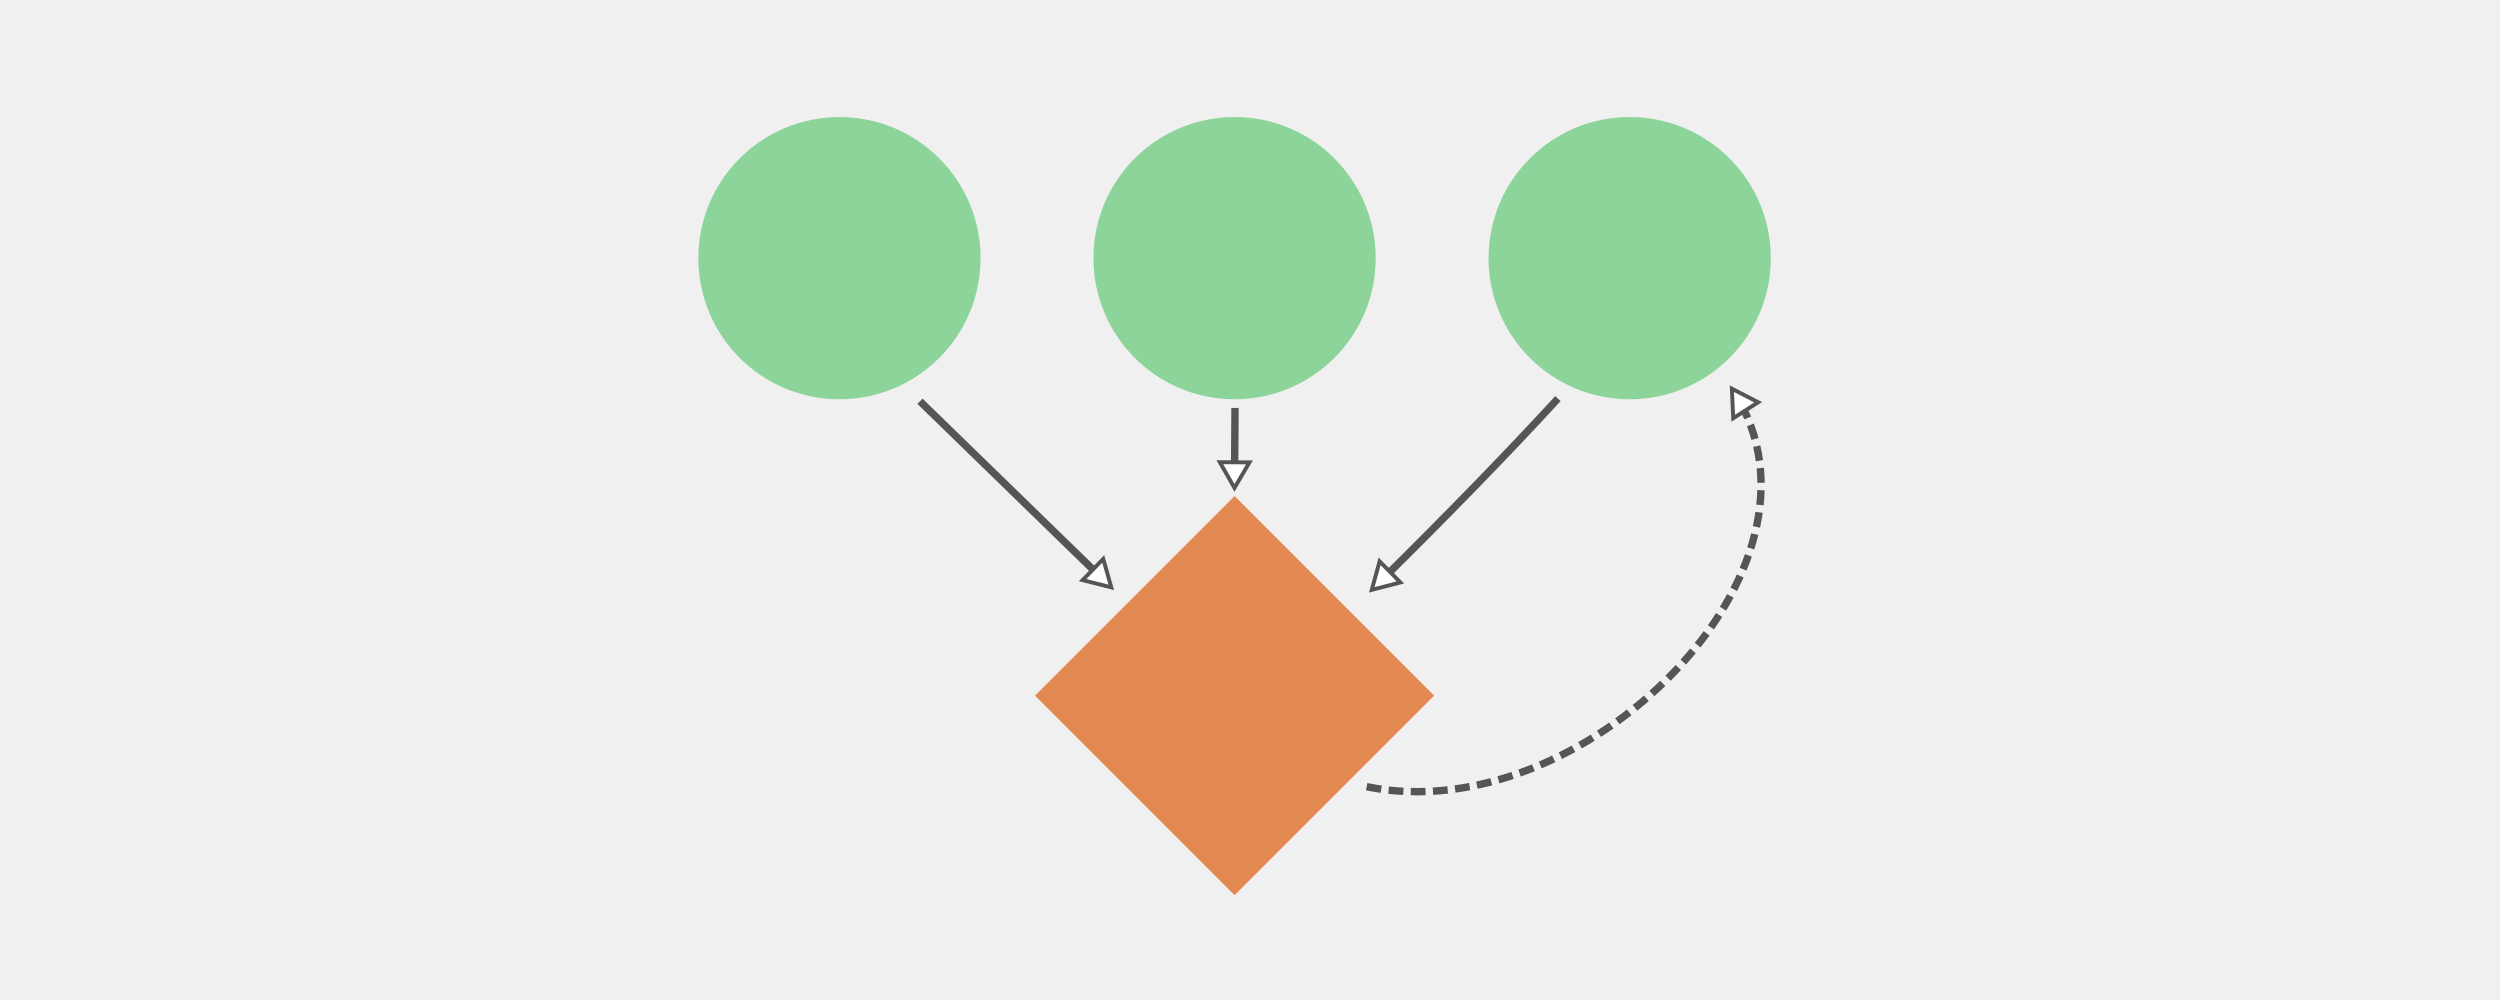
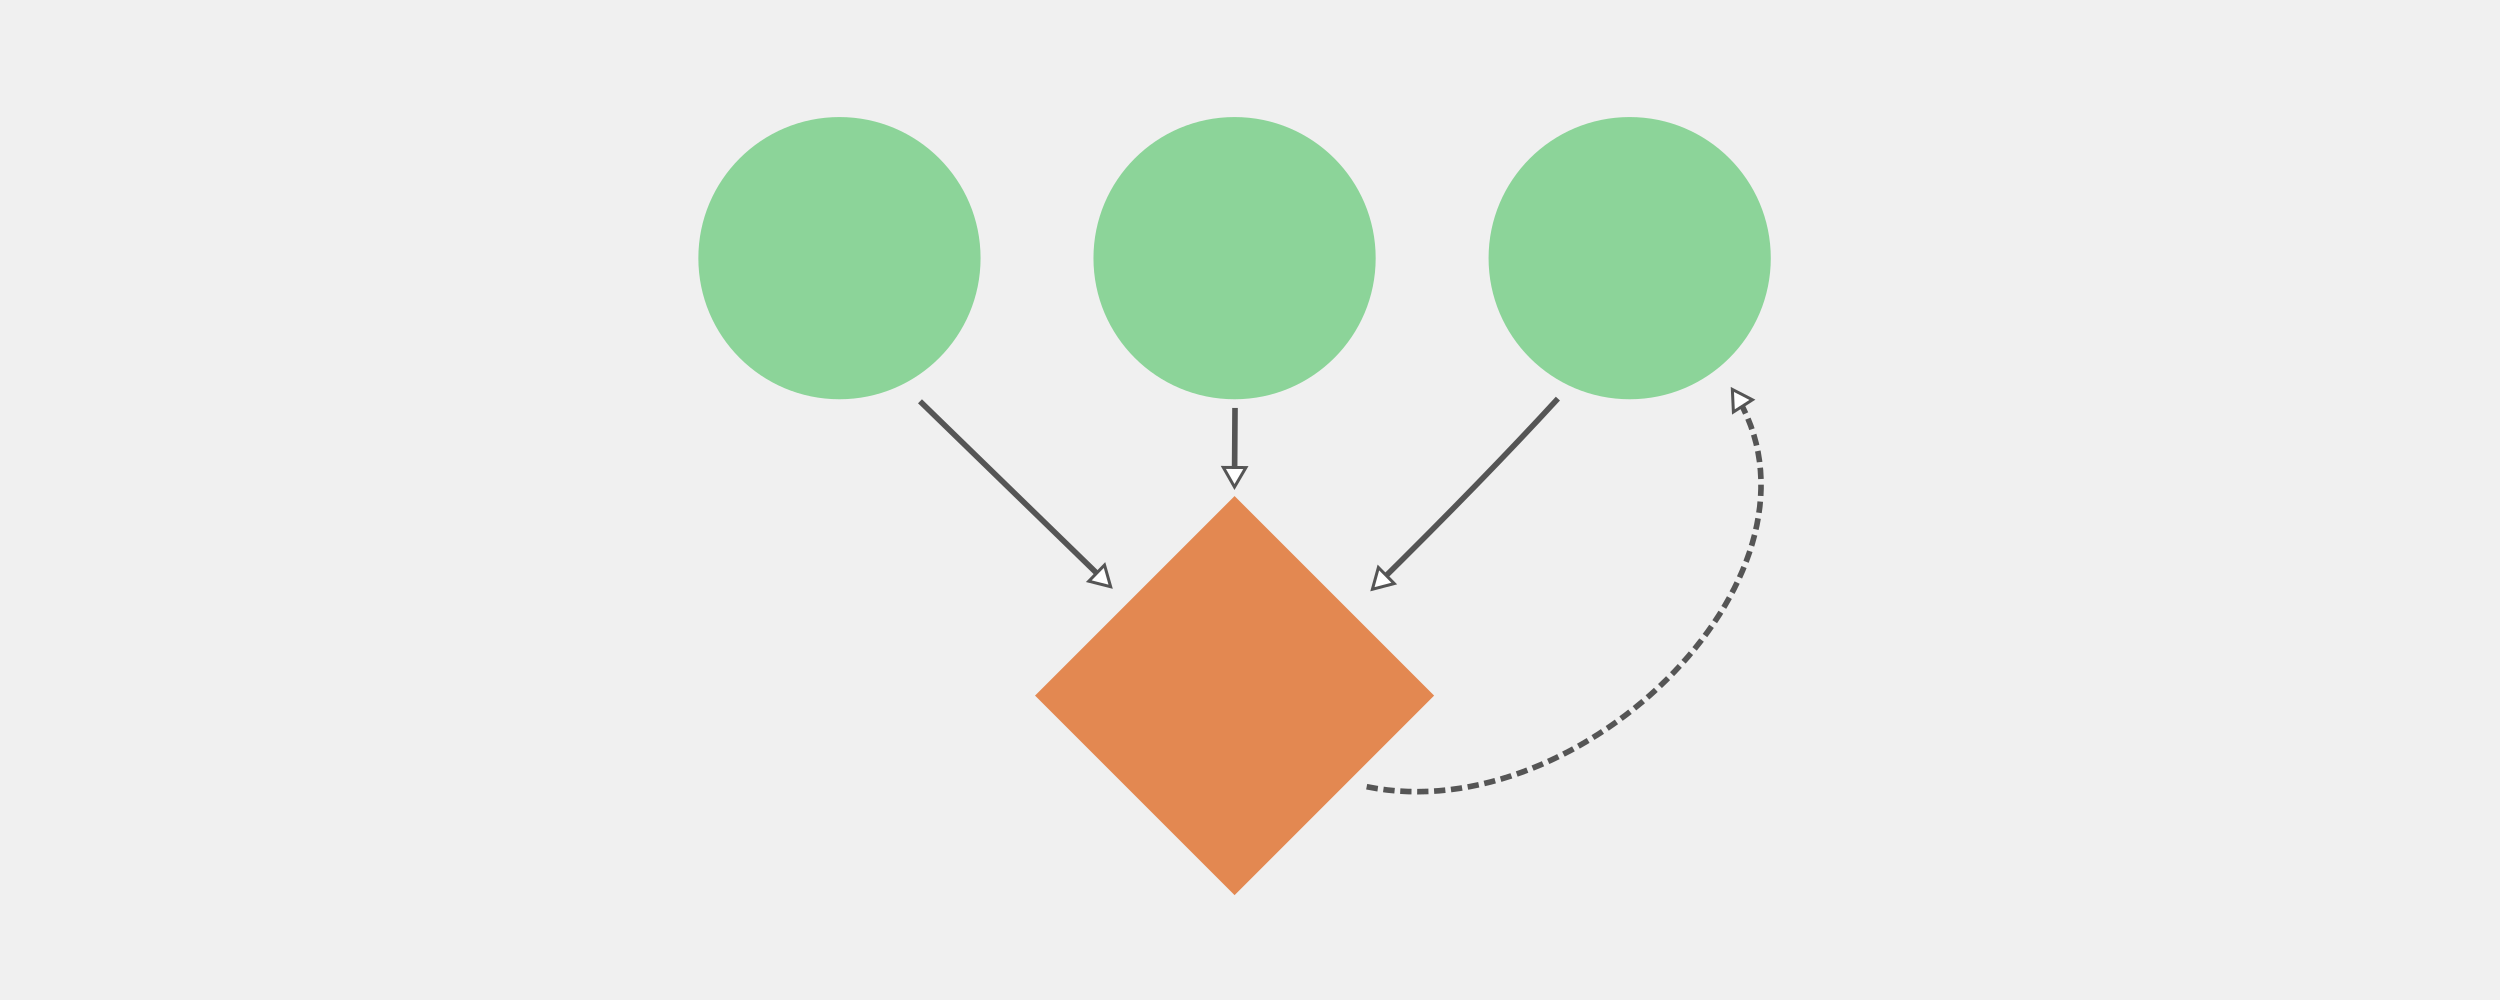
<svg xmlns="http://www.w3.org/2000/svg" version="1.1" id="svg4700" viewBox="0 0 885.827 354.331" height="100mm" width="250mm">
  <defs id="defs4702">
    <marker style="overflow:visible" id="EmptyTriangleInM" refX="0" refY="0" orient="auto">
      <path transform="matrix(-0.4,0,0,-0.4,1.8,0)" style="fill:#ffffff;fill-rule:evenodd;stroke:#000000;stroke-width:1pt" d="m 5.77,0 -8.65,5 0,-10 8.65,5 z" id="path7945" />
    </marker>
    <marker orient="auto" refY="0" refX="0" id="marker8343" style="overflow:visible">
      <path id="path8345" d="m 5.77,0 -8.65,5 0,-10 8.65,5 z" style="fill:#ffffff;fill-rule:evenodd;stroke:#555555;stroke-width:1pt;stroke-opacity:1" transform="matrix(-0.4,0,0,-0.4,1.8,0)" />
    </marker>
    <marker style="overflow:visible" id="marker5157" refX="0" refY="0" orient="auto">
      <path transform="matrix(0.4,0,0,0.4,-1.8,0)" style="fill:#ffffff;fill-rule:evenodd;stroke:#555555;stroke-width:1pt;stroke-opacity:1" d="m 5.77,0 -8.65,5 0,-10 8.65,5 z" id="path5159" />
    </marker>
    <marker style="overflow:visible" id="marker14860" refX="0" refY="0" orient="auto">
      <path transform="matrix(0.4,0,0,0.4,-1.8,0)" style="fill:#ffffff;fill-rule:evenodd;stroke:#555555;stroke-width:1pt;stroke-opacity:1" d="m 5.77,0 -8.65,5 0,-10 8.65,5 z" id="path14862" />
    </marker>
    <marker style="overflow:visible" id="marker11499" refX="0" refY="0" orient="auto">
      <path transform="matrix(0.4,0,0,0.4,-1.8,0)" style="fill:#ffffff;fill-rule:evenodd;stroke:#555555;stroke-width:1pt;stroke-opacity:1" d="m 5.77,0 -8.65,5 0,-10 8.65,5 z" id="path11501" />
    </marker>
    <marker style="overflow:visible" id="marker10321" refX="0" refY="0" orient="auto">
      <path transform="matrix(0.4,0,0,0.4,-1.8,0)" style="fill:#ffffff;fill-rule:evenodd;stroke:#555555;stroke-width:1pt;stroke-opacity:1" d="m 5.77,0 -8.65,5 0,-10 8.65,5 z" id="path10323" />
    </marker>
    <marker style="overflow:visible" id="marker10257" refX="0" refY="0" orient="auto">
      <path transform="matrix(0.4,0,0,0.4,-1.8,0)" style="fill:#ffffff;fill-rule:evenodd;stroke:#555555;stroke-width:1pt;stroke-opacity:1" d="m 5.77,0 -8.65,5 0,-10 8.65,5 z" id="path10259" />
    </marker>
    <marker style="overflow:visible" id="marker5624" refX="0" refY="0" orient="auto">
      <path transform="matrix(0.4,0,0,0.4,-1.8,0)" style="fill:#ffffff;fill-rule:evenodd;stroke:#555555;stroke-width:1pt;stroke-opacity:1" d="m 5.77,0 -8.65,5 0,-10 8.65,5 z" id="path5626" />
    </marker>
    <marker style="overflow:visible" id="marker11499-4" refX="0" refY="0" orient="auto">
      <path transform="matrix(0.4,0,0,0.4,-1.8,0)" style="fill:#ffffff;fill-rule:evenodd;stroke:#555555;stroke-width:1pt;stroke-opacity:1" d="m 5.77,0 -8.65,5 0,-10 8.65,5 z" id="path11501-9" />
    </marker>
    <marker style="overflow:visible" id="marker11499-4-0" refX="0" refY="0" orient="auto">
      <path transform="matrix(0.4,0,0,0.4,-1.8,0)" style="fill:#ffffff;fill-rule:evenodd;stroke:#555555;stroke-width:1pt;stroke-opacity:1" d="m 5.77,0 -8.65,5 0,-10 8.65,5 z" id="path11501-9-6" />
    </marker>
    <marker style="overflow:visible" id="marker11499-4-9" refX="0" refY="0" orient="auto">
      <path transform="matrix(0.4,0,0,0.4,-1.8,0)" style="fill:#ffffff;fill-rule:evenodd;stroke:#555555;stroke-width:1pt;stroke-opacity:1" d="m 5.77,0 -8.65,5 0,-10 8.65,5 z" id="path11501-9-2" />
    </marker>
    <marker style="overflow:visible" id="marker14860-6" refX="0" refY="0" orient="auto">
      <path transform="matrix(0.4,0,0,0.4,-1.8,0)" style="fill:#ffffff;fill-rule:evenodd;stroke:#555555;stroke-width:1pt;stroke-opacity:1" d="m 5.77,0 -8.65,5 0,-10 8.65,5 z" id="path14862-4" />
    </marker>
    <marker style="overflow:visible" id="marker14860-6-5" refX="0" refY="0" orient="auto">
      <path transform="matrix(0.4,0,0,0.4,-1.8,0)" style="fill:#ffffff;fill-rule:evenodd;stroke:#555555;stroke-width:1pt;stroke-opacity:1" d="m 5.77,0 -8.65,5 0,-10 8.65,5 z" id="path14862-4-0" />
    </marker>
    <marker style="overflow:visible" id="marker4530-3" refX="0" refY="0" orient="auto">
      <path transform="matrix(0.4,0,0,0.4,-1.8,0)" style="fill:#ffffff;fill-rule:evenodd;stroke:#555555;stroke-width:1pt;stroke-opacity:1" d="m 5.77,0 -8.65,5 0,-10 8.65,5 z" id="path4532-6" />
    </marker>
    <marker style="overflow:visible" id="marker5157-4" refX="0" refY="0" orient="auto">
      <path transform="matrix(0.4,0,0,0.4,-1.8,0)" style="fill:#ffffff;fill-rule:evenodd;stroke:#555555;stroke-width:1pt;stroke-opacity:1" d="m 5.77,0 -8.65,5 0,-10 8.65,5 z" id="path5159-4" />
    </marker>
    <marker style="overflow:visible" id="marker5157-4-0" refX="0" refY="0" orient="auto">
      <path transform="matrix(0.4,0,0,0.4,-1.8,0)" style="fill:#ffffff;fill-rule:evenodd;stroke:#555555;stroke-width:1pt;stroke-opacity:1" d="m 5.77,0 -8.65,5 0,-10 8.65,5 z" id="path5159-4-7" />
    </marker>
    <marker style="overflow:visible" id="marker5157-4-0-6" refX="0" refY="0" orient="auto">
      <path transform="matrix(0.4,0,0,0.4,-1.8,0)" style="fill:#ffffff;fill-rule:evenodd;stroke:#555555;stroke-width:1pt;stroke-opacity:1" d="m 5.77,0 -8.65,5 0,-10 8.65,5 z" id="path5159-4-7-8" />
    </marker>
    <marker style="overflow:visible" id="marker5157-4-0-6-4" refX="0" refY="0" orient="auto">
      <path transform="matrix(0.4,0,0,0.4,-1.8,0)" style="fill:#ffffff;fill-rule:evenodd;stroke:#555555;stroke-width:1pt;stroke-opacity:1" d="m 5.77,0 -8.65,5 0,-10 8.65,5 z" id="path5159-4-7-8-3" />
    </marker>
    <marker style="overflow:visible" id="marker14860-6-4" refX="0" refY="0" orient="auto">
      <path transform="matrix(0.4,0,0,0.4,-1.8,0)" style="fill:#ffffff;fill-rule:evenodd;stroke:#555555;stroke-width:1pt;stroke-opacity:1" d="m 5.77,0 -8.65,5 0,-10 8.65,5 z" id="path14862-4-9" />
    </marker>
    <marker style="overflow:visible" id="marker14860-6-4-2" refX="0" refY="0" orient="auto">
      <path transform="matrix(0.4,0,0,0.4,-1.8,0)" style="fill:#ffffff;fill-rule:evenodd;stroke:#555555;stroke-width:1pt;stroke-opacity:1" d="m 5.77,0 -8.65,5 0,-10 8.65,5 z" id="path14862-4-9-0" />
    </marker>
    <marker style="overflow:visible" id="marker11499-4-0-8" refX="0" refY="0" orient="auto">
      <path transform="matrix(0.4,0,0,0.4,-1.8,0)" style="fill:#ffffff;fill-rule:evenodd;stroke:#555555;stroke-width:1pt;stroke-opacity:1" d="m 5.77,0 -8.65,5 0,-10 8.65,5 z" id="path11501-9-6-9" />
    </marker>
    <marker style="overflow:visible" id="marker11499-4-0-8-2" refX="0" refY="0" orient="auto">
      <path transform="matrix(0.4,0,0,0.4,-1.8,0)" style="fill:#ffffff;fill-rule:evenodd;stroke:#555555;stroke-width:1pt;stroke-opacity:1" d="m 5.77,0 -8.65,5 0,-10 8.65,5 z" id="path11501-9-6-9-6" />
    </marker>
    <marker style="overflow:visible" id="marker11499-4-0-8-2-4" refX="0" refY="0" orient="auto">
      <path transform="matrix(0.4,0,0,0.4,-1.8,0)" style="fill:#ffffff;fill-rule:evenodd;stroke:#555555;stroke-width:1pt;stroke-opacity:1" d="m 5.77,0 -8.65,5 0,-10 8.65,5 z" id="path11501-9-6-9-6-9" />
    </marker>
    <marker style="overflow:visible" id="marker5157-4-0-5" refX="0" refY="0" orient="auto">
      <path transform="matrix(0.4,0,0,0.4,-1.8,0)" style="fill:#ffffff;fill-rule:evenodd;stroke:#555555;stroke-width:1pt;stroke-opacity:1" d="m 5.77,0 -8.65,5 0,-10 8.65,5 z" id="path5159-4-7-0" />
    </marker>
    <marker style="overflow:visible" id="marker5157-4-0-8" refX="0" refY="0" orient="auto">
      <path transform="matrix(0.4,0,0,0.4,-1.8,0)" style="fill:#ffffff;fill-rule:evenodd;stroke:#555555;stroke-width:1pt;stroke-opacity:1" d="m 5.77,0 -8.65,5 0,-10 8.65,5 z" id="path5159-4-7-7" />
    </marker>
    <marker style="overflow:visible" id="marker5157-4-0-7" refX="0" refY="0" orient="auto">
      <path transform="matrix(0.4,0,0,0.4,-1.8,0)" style="fill:#ffffff;fill-rule:evenodd;stroke:#555555;stroke-width:1pt;stroke-opacity:1" d="m 5.77,0 -8.65,5 0,-10 8.65,5 z" id="path5159-4-7-2" />
    </marker>
    <marker style="overflow:visible" id="marker5157-4-0-2" refX="0" refY="0" orient="auto">
      <path transform="matrix(0.4,0,0,0.4,-1.8,0)" style="fill:#ffffff;fill-rule:evenodd;stroke:#555555;stroke-width:1pt;stroke-opacity:1" d="m 5.77,0 -8.65,5 0,-10 8.65,5 z" id="path5159-4-7-26" />
    </marker>
    <marker style="overflow:visible" id="marker5157-4-0-61" refX="0" refY="0" orient="auto">
      <path transform="matrix(0.4,0,0,0.4,-1.8,0)" style="fill:#ffffff;fill-rule:evenodd;stroke:#555555;stroke-width:1pt;stroke-opacity:1" d="m 5.77,0 -8.65,5 0,-10 8.65,5 z" id="path5159-4-7-5" />
    </marker>
    <marker style="overflow:visible" id="marker5157-4-0-4" refX="0" refY="0" orient="auto">
      <path transform="matrix(0.4,0,0,0.4,-1.8,0)" style="fill:#ffffff;fill-rule:evenodd;stroke:#555555;stroke-width:1pt;stroke-opacity:1" d="m 5.77,0 -8.65,5 0,-10 8.65,5 z" id="path5159-4-7-9" />
    </marker>
    <marker style="overflow:visible" id="marker11499-4-0-8-2-9" refX="0" refY="0" orient="auto">
      <path transform="matrix(0.4,0,0,0.4,-1.8,0)" style="fill:#ffffff;fill-rule:evenodd;stroke:#555555;stroke-width:1pt;stroke-opacity:1" d="m 5.77,0 -8.65,5 0,-10 8.65,5 z" id="path11501-9-6-9-6-1" />
    </marker>
    <marker style="overflow:visible" id="marker11499-4-0-8-2-9-7" refX="0" refY="0" orient="auto">
      <path transform="matrix(0.4,0,0,0.4,-1.8,0)" style="fill:#ffffff;fill-rule:evenodd;stroke:#555555;stroke-width:1pt;stroke-opacity:1" d="m 5.77,0 -8.65,5 0,-10 8.65,5 z" id="path11501-9-6-9-6-1-1" />
    </marker>
    <marker style="overflow:visible" id="marker11499-4-0-8-2-9-5" refX="0" refY="0" orient="auto">
      <path transform="matrix(0.4,0,0,0.4,-1.8,0)" style="fill:#ffffff;fill-rule:evenodd;stroke:#555555;stroke-width:1pt;stroke-opacity:1" d="m 5.77,0 -8.65,5 0,-10 8.65,5 z" id="path11501-9-6-9-6-1-9" />
    </marker>
    <marker style="overflow:visible" id="marker11499-4-0-8-2-9-76" refX="0" refY="0" orient="auto">
      <path transform="matrix(0.4,0,0,0.4,-1.8,0)" style="fill:#ffffff;fill-rule:evenodd;stroke:#555555;stroke-width:1pt;stroke-opacity:1" d="m 5.77,0 -8.65,5 0,-10 8.65,5 z" id="path11501-9-6-9-6-1-7" />
    </marker>
    <marker style="overflow:visible" id="marker11499-4-0-8-2-9-7-6" refX="0" refY="0" orient="auto">
      <path transform="matrix(0.4,0,0,0.4,-1.8,0)" style="fill:#ffffff;fill-rule:evenodd;stroke:#555555;stroke-width:1pt;stroke-opacity:1" d="m 5.77,0 -8.65,5 0,-10 8.65,5 z" id="path11501-9-6-9-6-1-1-5" />
    </marker>
    <marker style="overflow:visible" id="marker11499-4-0-8-2-9-7-3" refX="0" refY="0" orient="auto">
      <path transform="matrix(0.4,0,0,0.4,-1.8,0)" style="fill:#ffffff;fill-rule:evenodd;stroke:#555555;stroke-width:1pt;stroke-opacity:1" d="m 5.77,0 -8.65,5 0,-10 8.65,5 z" id="path11501-9-6-9-6-1-1-9" />
    </marker>
    <marker style="overflow:visible" id="marker11499-4-0-8-2-9-7-8" refX="0" refY="0" orient="auto">
      <path transform="matrix(0.4,0,0,0.4,-1.8,0)" style="fill:#ffffff;fill-rule:evenodd;stroke:#555555;stroke-width:1pt;stroke-opacity:1" d="m 5.77,0 -8.65,5 0,-10 8.65,5 z" id="path11501-9-6-9-6-1-1-1" />
    </marker>
    <marker style="overflow:visible" id="marker11499-4-0-8-2-9-7-9" refX="0" refY="0" orient="auto">
      <path transform="matrix(0.4,0,0,0.4,-1.8,0)" style="fill:#ffffff;fill-rule:evenodd;stroke:#555555;stroke-width:1pt;stroke-opacity:1" d="m 5.77,0 -8.65,5 0,-10 8.65,5 z" id="path11501-9-6-9-6-1-1-3" />
    </marker>
    <marker style="overflow:visible" id="marker14860-6-4-0" refX="0" refY="0" orient="auto">
      <path transform="matrix(0.4,0,0,0.4,-1.8,0)" style="fill:#ffffff;fill-rule:evenodd;stroke:#555555;stroke-width:1pt;stroke-opacity:1" d="m 5.77,0 -8.65,5 0,-10 8.65,5 z" id="path14862-4-9-8" />
    </marker>
    <marker style="overflow:visible" id="marker14860-6-4-5" refX="0" refY="0" orient="auto">
      <path transform="matrix(0.4,0,0,0.4,-1.8,0)" style="fill:#ffffff;fill-rule:evenodd;stroke:#555555;stroke-width:1pt;stroke-opacity:1" d="m 5.77,0 -8.65,5 0,-10 8.65,5 z" id="path14862-4-9-09" />
    </marker>
    <marker style="overflow:visible" id="marker14860-6-4-8" refX="0" refY="0" orient="auto">
      <path transform="matrix(0.4,0,0,0.4,-1.8,0)" style="fill:#ffffff;fill-rule:evenodd;stroke:#555555;stroke-width:1pt;stroke-opacity:1" d="m 5.77,0 -8.65,5 0,-10 8.65,5 z" id="path14862-4-9-5" />
    </marker>
    <marker style="overflow:visible" id="marker14860-6-4-1" refX="0" refY="0" orient="auto">
      <path transform="matrix(0.4,0,0,0.4,-1.8,0)" style="fill:#ffffff;fill-rule:evenodd;stroke:#555555;stroke-width:1pt;stroke-opacity:1" d="m 5.77,0 -8.65,5 0,-10 8.65,5 z" id="path14862-4-9-59" />
    </marker>
    <marker style="overflow:visible" id="marker14860-6-4-81" refX="0" refY="0" orient="auto">
      <path transform="matrix(0.4,0,0,0.4,-1.8,0)" style="fill:#ffffff;fill-rule:evenodd;stroke:#555555;stroke-width:1pt;stroke-opacity:1" d="m 5.77,0 -8.65,5 0,-10 8.65,5 z" id="path14862-4-9-03" />
    </marker>
    <marker style="overflow:visible" id="marker11499-4-0-8-2-9-7-6-4" refX="0" refY="0" orient="auto">
      <path transform="matrix(0.4,0,0,0.4,-1.8,0)" style="fill:#ffffff;fill-rule:evenodd;stroke:#555555;stroke-width:1pt;stroke-opacity:1" d="m 5.77,0 -8.65,5 0,-10 8.65,5 z" id="path11501-9-6-9-6-1-1-5-4" />
    </marker>
    <marker style="overflow:visible" id="marker11499-4-0-8-2-9-7-6-47" refX="0" refY="0" orient="auto">
      <path transform="matrix(0.4,0,0,0.4,-1.8,0)" style="fill:#ffffff;fill-rule:evenodd;stroke:#555555;stroke-width:1pt;stroke-opacity:1" d="m 5.77,0 -8.65,5 0,-10 8.65,5 z" id="path11501-9-6-9-6-1-1-5-6" />
    </marker>
    <marker style="overflow:visible" id="marker5157-4-0-2-3" refX="0" refY="0" orient="auto">
      <path transform="matrix(0.4,0,0,0.4,-1.8,0)" style="fill:#ffffff;fill-rule:evenodd;stroke:#555555;stroke-width:1pt;stroke-opacity:1" d="m 5.77,0 -8.65,5 0,-10 8.65,5 z" id="path5159-4-7-26-6" />
    </marker>
    <marker style="overflow:visible" id="marker5157-4-0-2-3-5" refX="0" refY="0" orient="auto">
      <path transform="matrix(0.4,0,0,0.4,-1.8,0)" style="fill:#ffffff;fill-rule:evenodd;stroke:#555555;stroke-width:1pt;stroke-opacity:1" d="m 5.77,0 -8.65,5 0,-10 8.65,5 z" id="path5159-4-7-26-6-3" />
    </marker>
    <marker style="overflow:visible" id="marker5157-4-0-2-3-5-6" refX="0" refY="0" orient="auto">
      <path transform="matrix(0.4,0,0,0.4,-1.8,0)" style="fill:#ffffff;fill-rule:evenodd;stroke:#555555;stroke-width:1pt;stroke-opacity:1" d="m 5.77,0 -8.65,5 0,-10 8.65,5 z" id="path5159-4-7-26-6-3-2" />
    </marker>
    <marker style="overflow:visible" id="marker5157-4-0-2-3-5-1" refX="0" refY="0" orient="auto">
      <path transform="matrix(0.4,0,0,0.4,-1.8,0)" style="fill:#ffffff;fill-rule:evenodd;stroke:#555555;stroke-width:1pt;stroke-opacity:1" d="m 5.77,0 -8.65,5 0,-10 8.65,5 z" id="path5159-4-7-26-6-3-27" />
    </marker>
  </defs>
  <g transform="translate(21.33598,-7.786462)" style="display:inline" id="layer2">
    <g transform="translate(273.2528,-120.9594)" id="g18590">
      <rect transform="matrix(0.7071068,0.7071068,-0.7071068,0.7071068,0,0)" style="display:inline;fill:#e38851;fill-opacity:1;stroke:none;stroke-width:1.417;stroke-miterlimit:4;stroke-dasharray:none;stroke-dashoffset:0;stroke-opacity:1" id="rect9997-8-8" width="100" height="100" x="316.335" y="114.305" />
      <flowRoot xml:space="preserve" id="flowRoot9999-4-8" style="font-style:normal;font-weight:normal;font-size:40px;line-height:125%;font-family:sans-serif;letter-spacing:0px;word-spacing:0px;display:inline;fill:#000000;fill-opacity:1;stroke:none;stroke-width:1px;stroke-linecap:butt;stroke-linejoin:miter;stroke-opacity:1" transform="translate(-262.4963,83.76476)">
        <flowRegion id="flowRegion10001-4-4">
          <rect id="rect10003-3-3" width="140" height="160" x="380" y="269.505" />
        </flowRegion>
        <flowPara id="flowPara10005-0-1" style="font-style:normal;font-variant:normal;font-weight:bold;font-stretch:normal;font-size:40px;font-family:'Myriad Pro';-inkscape-font-specification:'Myriad Pro Bold'">W<flowSpan style="font-weight:normal;font-size:32.5px;baseline-shift:sub" id="flowSpan18588">1</flowSpan>
        </flowPara>
      </flowRoot>
    </g>
    <g transform="translate(190,-424.2857)" id="g6540">
      <circle style="display:inline;fill:#8cd499;fill-opacity:1;stroke:none;stroke-width:2.5;stroke-miterlimit:4;stroke-dasharray:none;stroke-dashoffset:0;stroke-opacity:1" id="path7355-6-2-2-6" cx="86.11" cy="523.546" r="50" />
      <flowRoot xml:space="preserve" id="flowRoot5316-9-0-2" style="font-style:normal;font-weight:normal;font-size:40px;line-height:125%;font-family:sans-serif;letter-spacing:0px;word-spacing:0px;fill:#000000;fill-opacity:1;stroke:none;stroke-width:1px;stroke-linecap:butt;stroke-linejoin:miter;stroke-opacity:1" transform="translate(-314.3326,232.3699)">
        <flowRegion id="flowRegion5318-1-23-91">
          <rect id="rect5320-2-7-2" width="140" height="160" x="380" y="269.505" />
        </flowRegion>
        <flowPara id="flowPara5322-7-5-70" style="font-style:normal;font-variant:normal;font-weight:bold;font-stretch:normal;font-size:40px;font-family:'Myriad Pro';-inkscape-font-specification:'Myriad Pro Bold'">D<flowSpan style="font-style:normal;font-variant:normal;font-weight:normal;font-stretch:normal;font-size:32.5px;font-family:'Myriad Pro';-inkscape-font-specification:'Myriad Pro';baseline-shift:sub" id="flowSpan5324-0-9-9">1</flowSpan>
        </flowPara>
      </flowRoot>
    </g>
    <g transform="translate(330,-537.1429)" id="g6548">
      <circle style="display:inline;fill:#8cd499;fill-opacity:1;stroke:none;stroke-width:2.5;stroke-miterlimit:4;stroke-dasharray:none;stroke-dashoffset:0;stroke-opacity:1" id="path7355-6-6-6" cx="86.11" cy="636.403" r="50" />
      <flowRoot xml:space="preserve" id="flowRoot5316-0-0" style="font-style:normal;font-weight:normal;font-size:40px;line-height:125%;font-family:sans-serif;letter-spacing:0px;word-spacing:0px;fill:#000000;fill-opacity:1;stroke:none;stroke-width:1px;stroke-linecap:butt;stroke-linejoin:miter;stroke-opacity:1" transform="translate(-316.5913,345.227)">
        <flowRegion id="flowRegion5318-62-6">
          <rect id="rect5320-6-2" width="140" height="160" x="380" y="269.505" />
        </flowRegion>
        <flowPara id="flowPara5322-18-6" style="font-style:normal;font-variant:normal;font-weight:bold;font-stretch:normal;font-size:40px;font-family:'Myriad Pro';-inkscape-font-specification:'Myriad Pro Bold'">D<flowSpan style="font-style:normal;font-variant:normal;font-weight:normal;font-stretch:normal;font-size:32.5px;font-family:'Myriad Pro';-inkscape-font-specification:'Myriad Pro';baseline-shift:sub" id="flowSpan5324-7-1">2</flowSpan>
        </flowPara>
      </flowRoot>
    </g>
    <g transform="translate(470,-651.4286)" id="g6556">
      <circle style="display:inline;fill:#8cd499;fill-opacity:1;stroke:none;stroke-width:2.5;stroke-miterlimit:4;stroke-dasharray:none;stroke-dashoffset:0;stroke-opacity:1" id="path7355-6-6-92" cx="86.11" cy="750.689" r="50" />
      <flowRoot xml:space="preserve" id="flowRoot5316-0-02" style="font-style:normal;font-weight:normal;font-size:40px;line-height:125%;font-family:sans-serif;letter-spacing:0px;word-spacing:0px;fill:#000000;fill-opacity:1;stroke:none;stroke-width:1px;stroke-linecap:butt;stroke-linejoin:miter;stroke-opacity:1" transform="translate(-316.3963,459.5127)">
        <flowRegion id="flowRegion5318-62-37">
          <rect id="rect5320-6-5" width="140" height="160" x="380" y="269.505" />
        </flowRegion>
        <flowPara id="flowPara5322-18-9" style="font-style:normal;font-variant:normal;font-weight:bold;font-stretch:normal;font-size:40px;font-family:'Myriad Pro';-inkscape-font-specification:'Myriad Pro Bold'">D<flowSpan style="font-style:normal;font-variant:normal;font-weight:normal;font-stretch:normal;font-size:32.5px;font-family:'Myriad Pro';-inkscape-font-specification:'Myriad Pro';baseline-shift:sub" id="flowSpan5324-7-22">3</flowSpan>
        </flowPara>
      </flowRoot>
    </g>
    <g transform="translate(187.1443,727.2404)" id="g5254" style="display:inline">
      <g style="display:inline" id="g7448-3" transform="matrix(-0.8164947,0,0,-0.8164947,725.442,217.5814)" />
    </g>
-     <path id="path8629-6-28-0-1-2-0-3-3-8-10-7" d="m 304.642,149.974 66.83,65" style="display:inline;fill:none;fill-rule:evenodd;stroke:#555555;stroke-width:2.622;stroke-linecap:butt;stroke-linejoin:miter;stroke-miterlimit:4;stroke-dasharray:none;stroke-opacity:1;marker-end:url(#marker5157-4-0-2-3)" />
-     <path id="path8629-6-28-0-1-2-0-3-3-8-10-7-5" d="m 530.674,149.026 c -17.069,18.599 -38.409,40.614 -65,66.83" style="display:inline;fill:none;fill-rule:evenodd;stroke:#555555;stroke-width:2.622;stroke-linecap:butt;stroke-linejoin:miter;stroke-miterlimit:4;stroke-dasharray:none;stroke-opacity:1;marker-end:url(#marker5157-4-0-2-3-5)" />
-     <path id="path8629-6-28-0-1-2-0-3-3-8-10-7-5-9" d="M 416.265,152.325 416.086,179.334" style="display:inline;fill:none;fill-rule:evenodd;stroke:#555555;stroke-width:2.622;stroke-linecap:butt;stroke-linejoin:miter;stroke-miterlimit:4;stroke-dasharray:none;stroke-opacity:1;marker-end:url(#marker5157-4-0-2-3-5-6)" />
-     <path id="path8629-6-28-0-1-2-0-3-3-8-10-7-5-0" d="m 462.922,286.539 c 76.721,15.781 170.236,-77.325 130.118,-139.905" style="display:inline;fill:none;fill-rule:evenodd;stroke:#555555;stroke-width:2.622;stroke-linecap:butt;stroke-linejoin:miter;stroke-miterlimit:4;stroke-dasharray:5.244, 2.622;stroke-dashoffset:0;stroke-opacity:1;marker-end:url(#marker5157-4-0-2-3-5-1)" />
+     <path id="path8629-6-28-0-1-2-0-3-3-8-10-7" d="m 304.642,149.974 66.83,65" style="display:inline;fill:none;fill-rule:evenodd;stroke:#555555;stroke-width:2;stroke-linecap:butt;stroke-linejoin:miter;stroke-miterlimit:4;stroke-dasharray:none;stroke-opacity:1;marker-end:url(#marker5157-4-0-2-3)" />
+     <path id="path8629-6-28-0-1-2-0-3-3-8-10-7-5" d="m 530.674,149.026 c -17.069,18.599 -38.409,40.614 -65,66.83" style="display:inline;fill:none;fill-rule:evenodd;stroke:#555555;stroke-width:2;stroke-linecap:butt;stroke-linejoin:miter;stroke-miterlimit:4;stroke-dasharray:none;stroke-opacity:1;marker-end:url(#marker5157-4-0-2-3-5)" />
+     <path id="path8629-6-28-0-1-2-0-3-3-8-10-7-5-9" d="M 416.265,152.325 416.086,179.334" style="display:inline;fill:none;fill-rule:evenodd;stroke:#555555;stroke-width:2;stroke-linecap:butt;stroke-linejoin:miter;stroke-miterlimit:4;stroke-dasharray:none;stroke-opacity:1;marker-end:url(#marker5157-4-0-2-3-5-6)" />
+     <path id="path8629-6-28-0-1-2-0-3-3-8-10-7-5-0" d="m 462.922,286.539 c 76.721,15.781 170.236,-77.325 130.118,-139.905" style="display:inline;fill:none;fill-rule:evenodd;stroke:#555555;stroke-width:2;stroke-linecap:butt;stroke-linejoin:miter;stroke-miterlimit:4;stroke-dasharray:4,2;stroke-dashoffset:0;stroke-opacity:1;marker-end:url(#marker5157-4-0-2-3-5-1)" />
    <flowRoot transform="translate(-192.0503,-30.73637)" style="font-style:normal;font-weight:normal;font-size:40px;line-height:125%;font-family:sans-serif;letter-spacing:0px;word-spacing:0px;fill:#000000;fill-opacity:1;stroke:none;stroke-width:1px;stroke-linecap:butt;stroke-linejoin:miter;stroke-opacity:1" id="flowRoot11756" xml:space="preserve">
      <flowRegion id="flowRegion11758">
        <rect y="281.425" x="763.571" height="54.286" width="170" id="rect11760" />
      </flowRegion>
      <flowPara style="font-size:15px" id="flowPara11762">RETURN</flowPara>
    </flowRoot>
  </g>
</svg>
